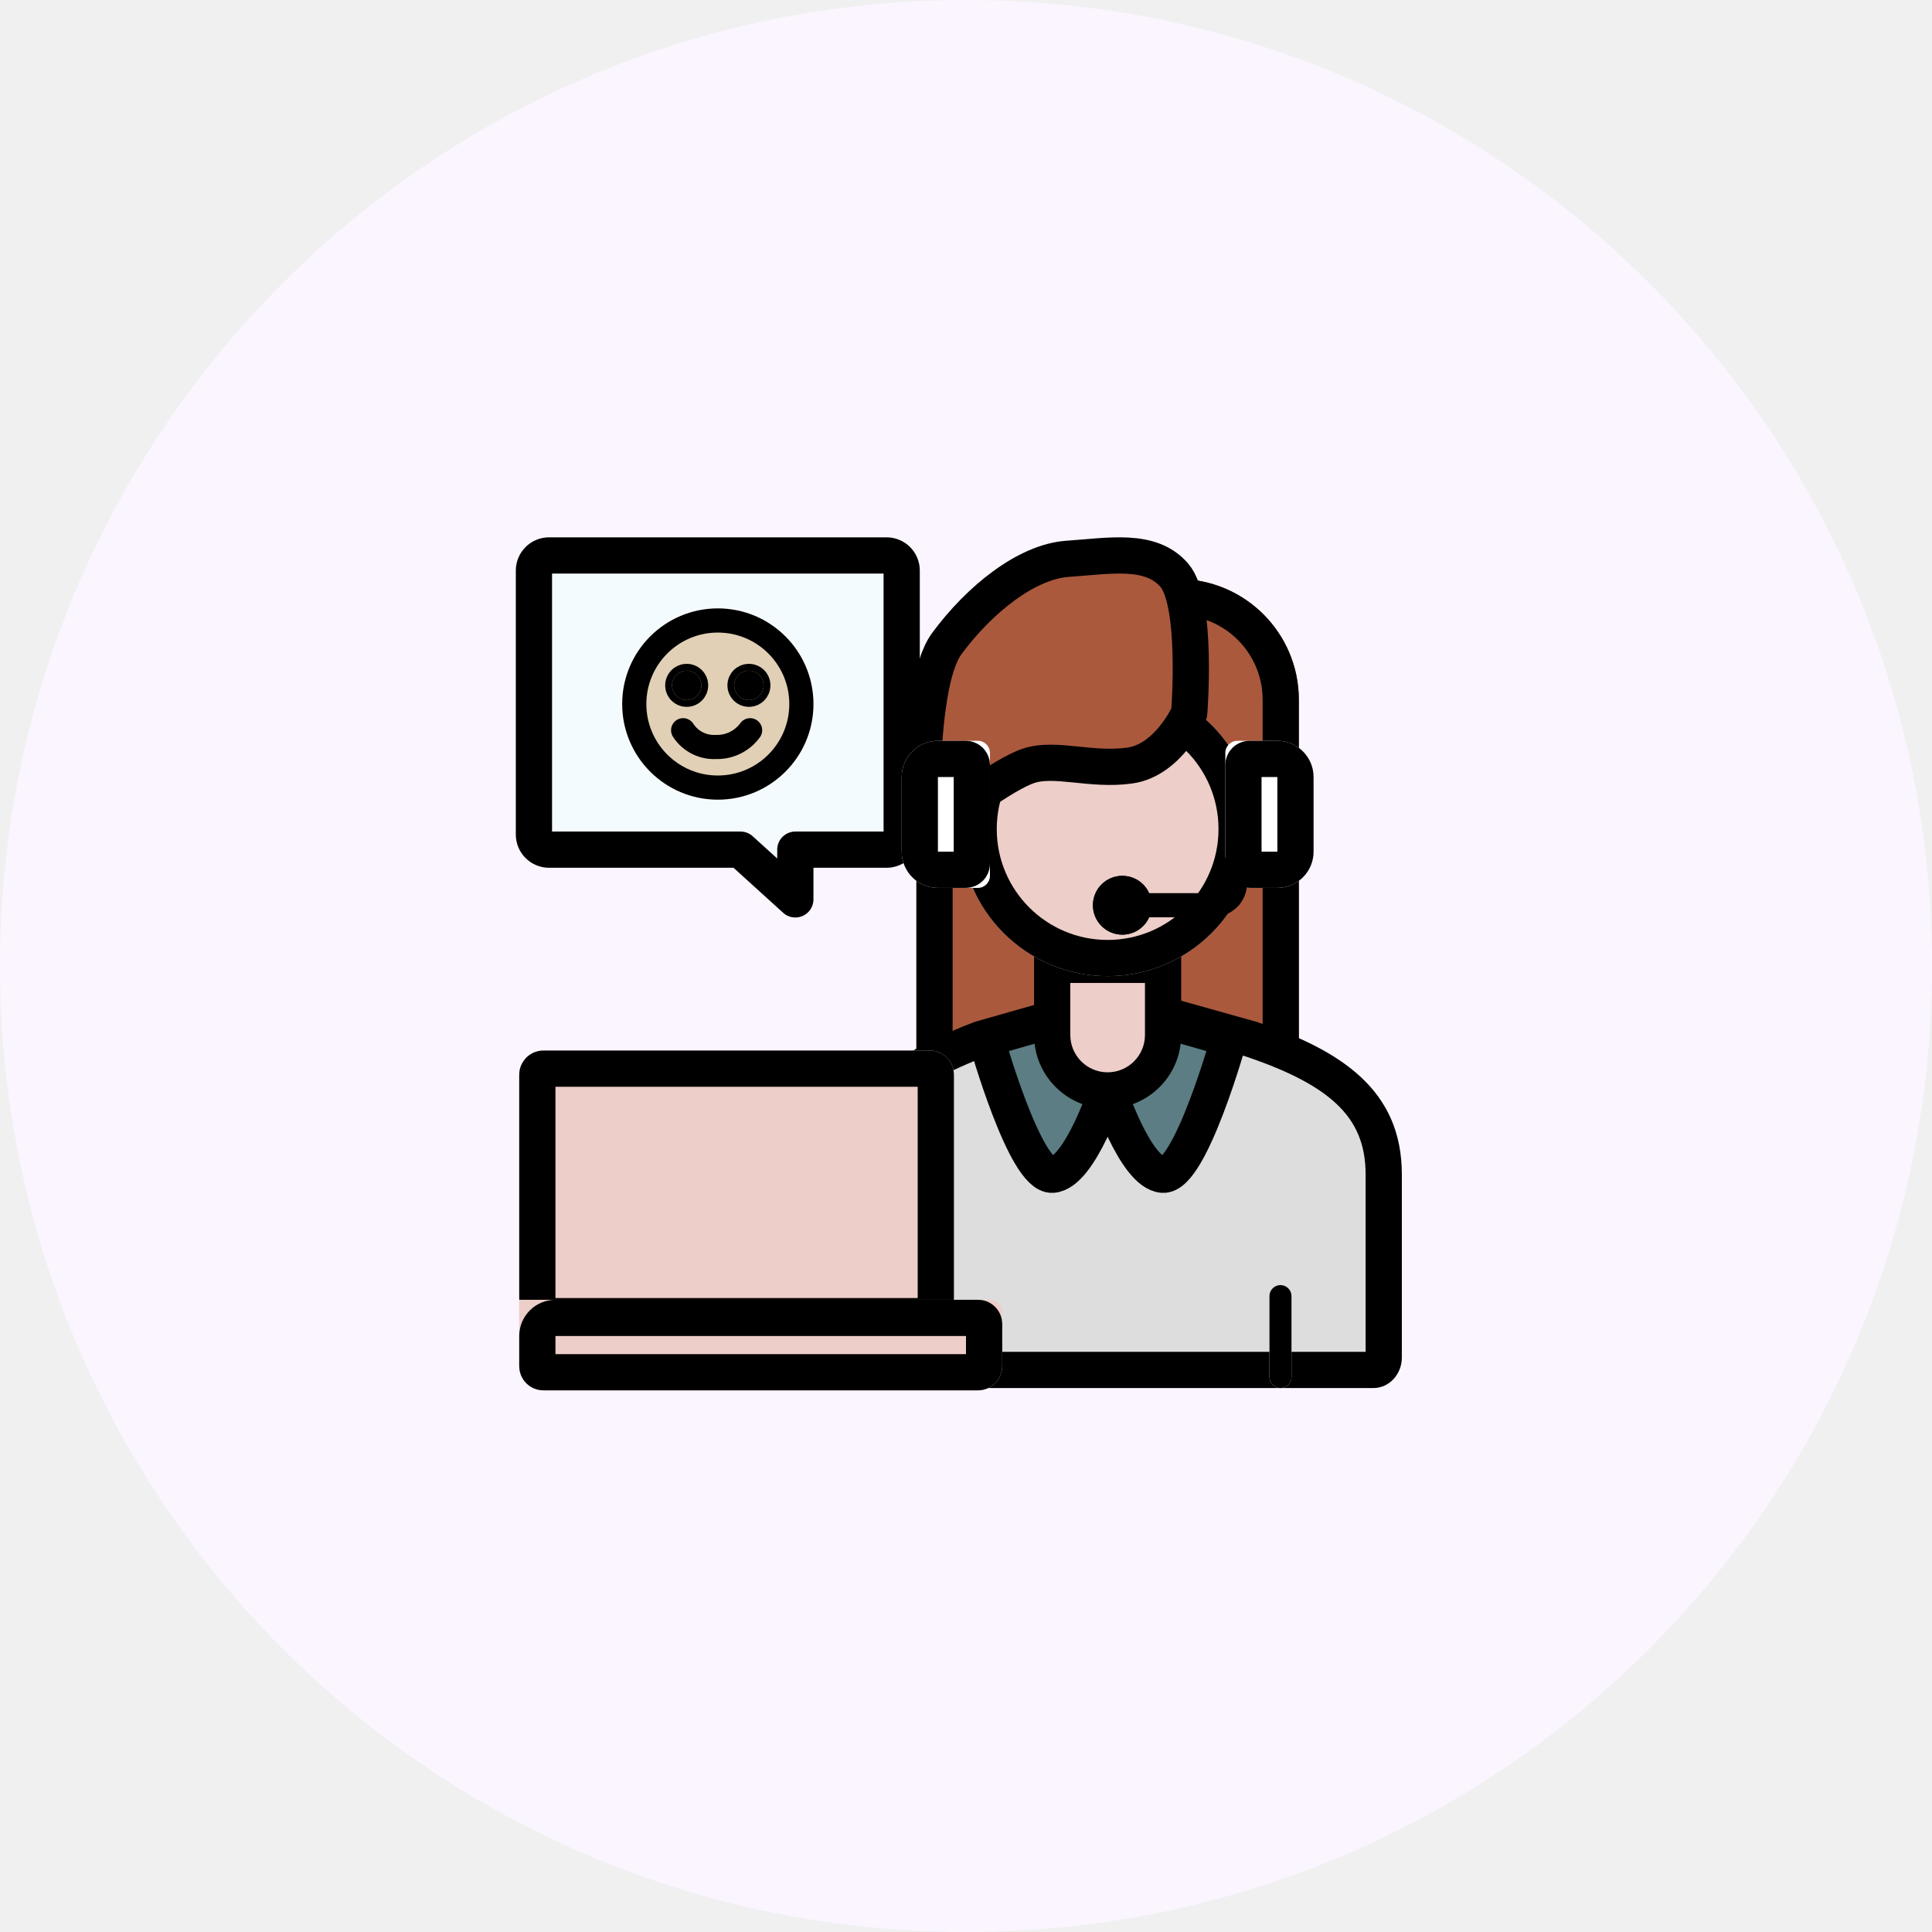
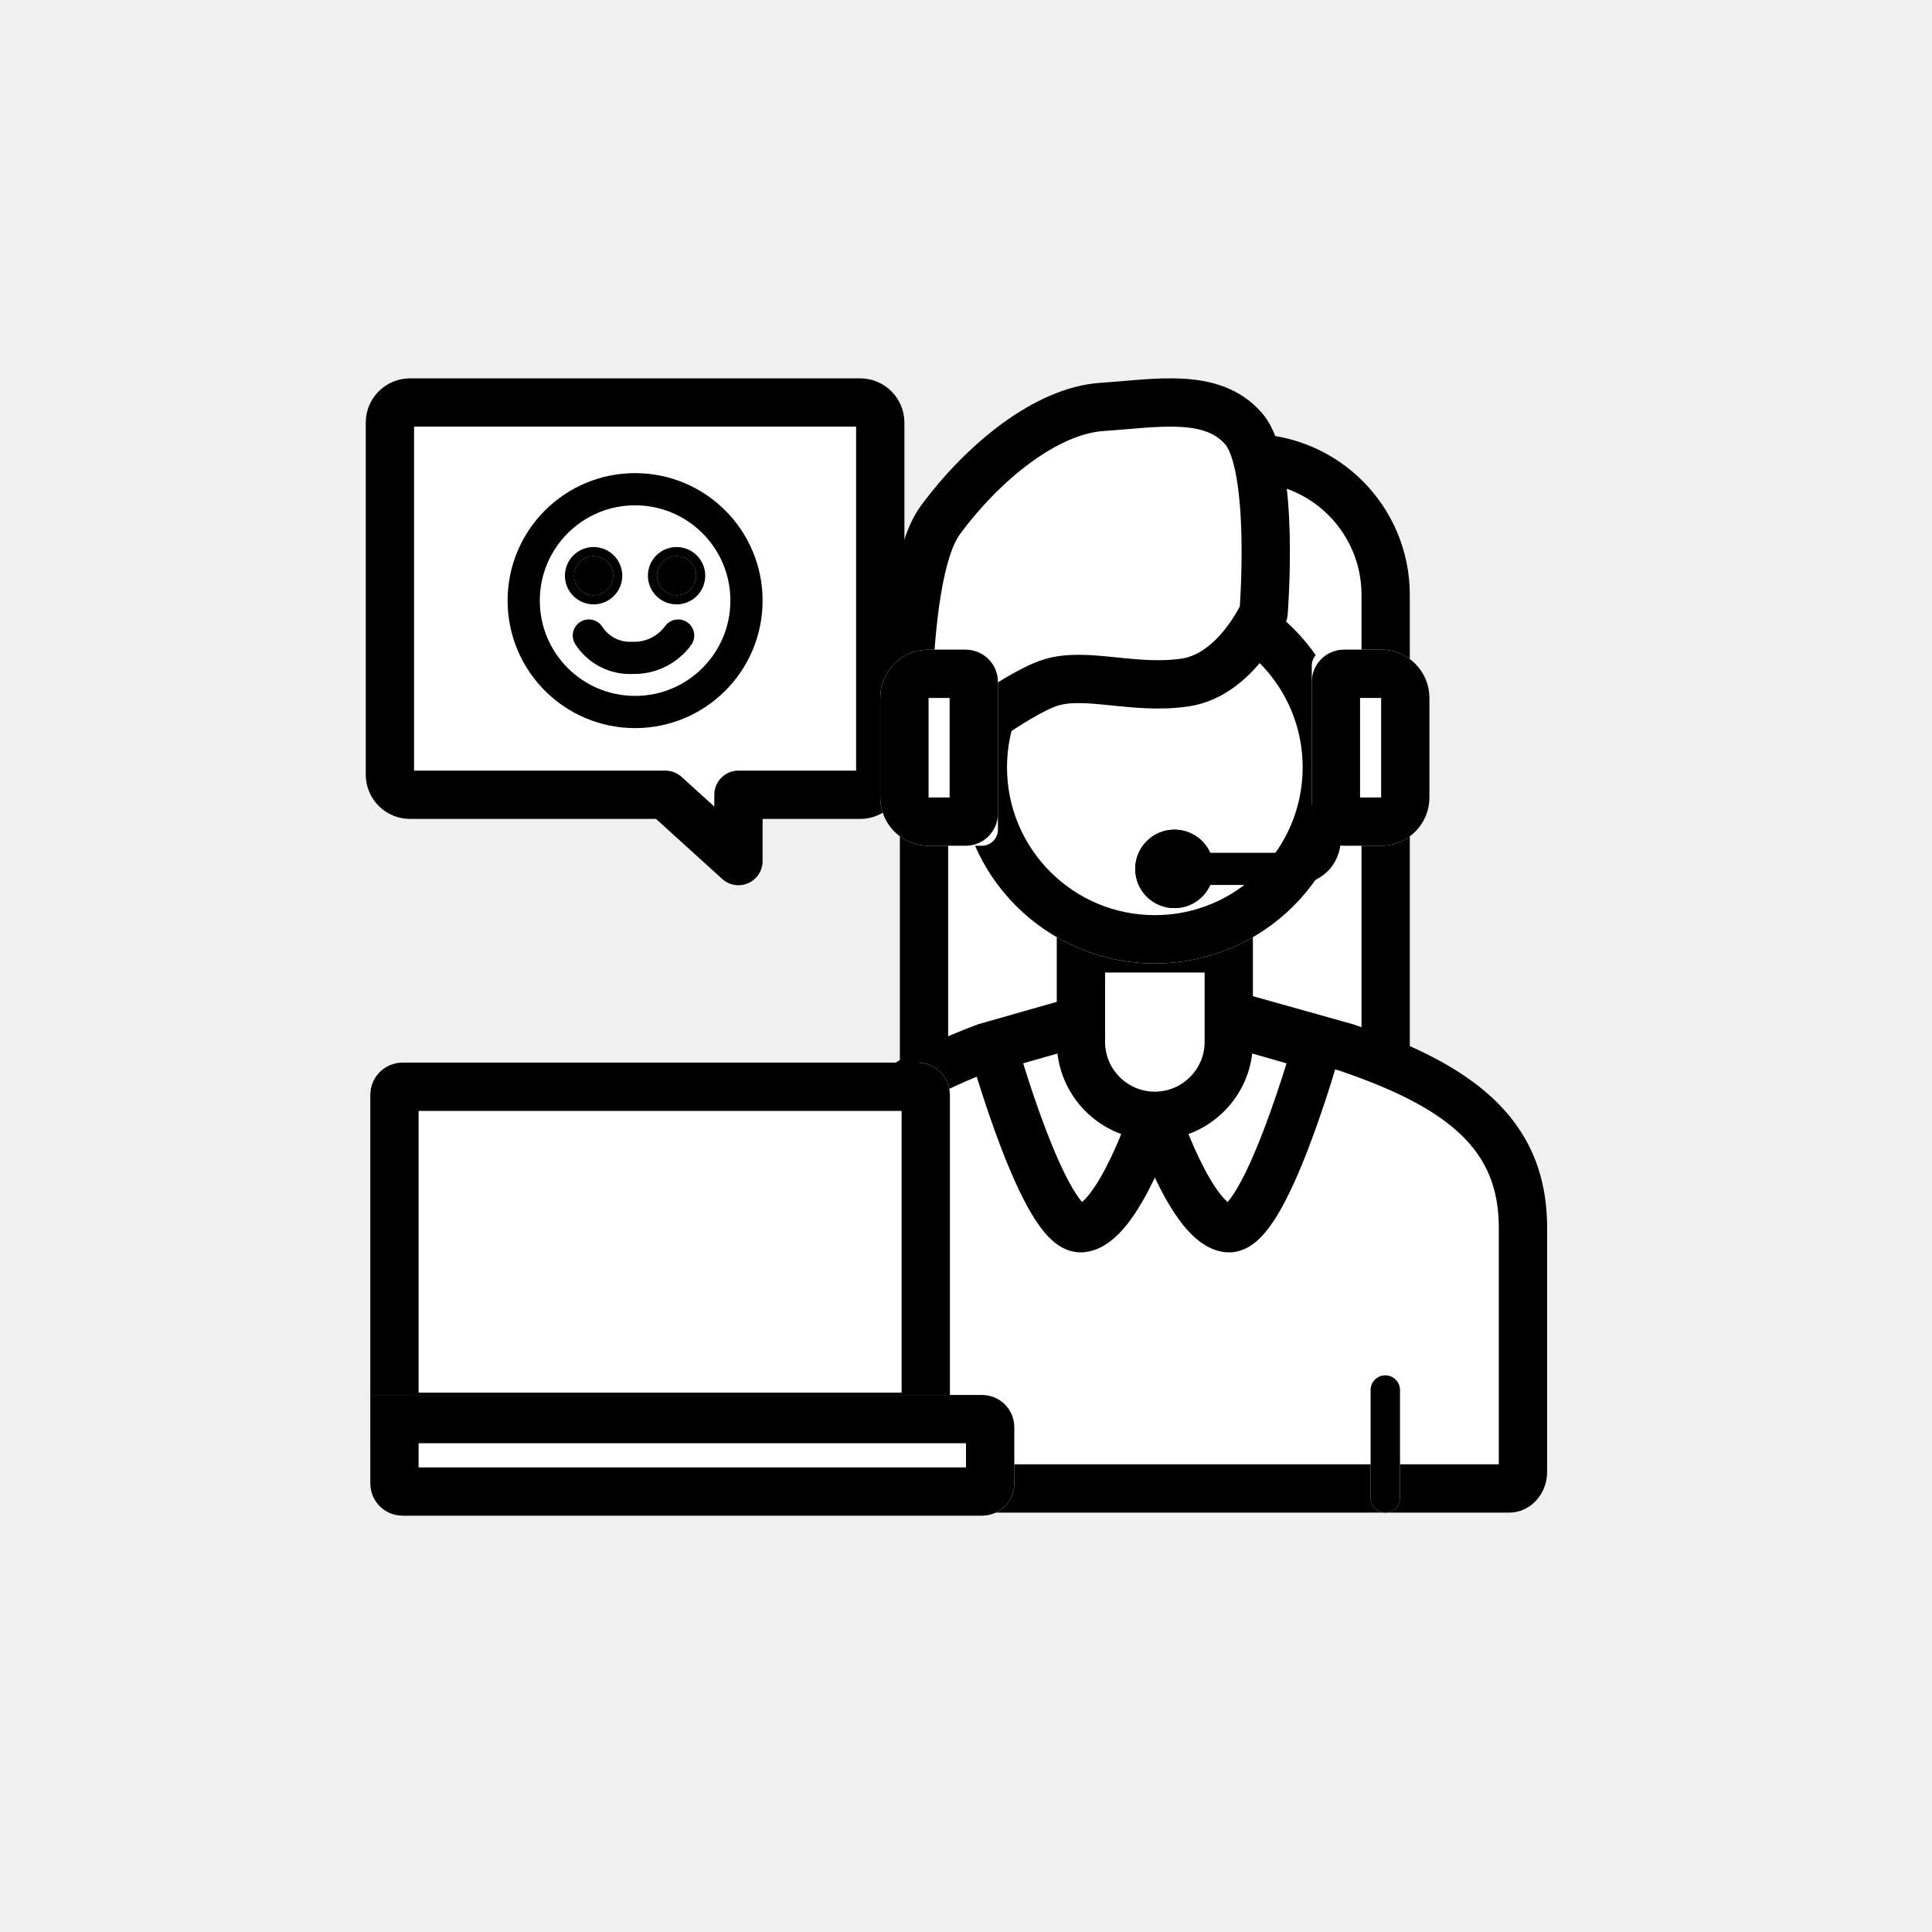
- <svg xmlns="http://www.w3.org/2000/svg" xmlns:xlink="http://www.w3.org/1999/xlink" width="160" height="160" viewBox="0 0 160 160">
+ <svg xmlns="http://www.w3.org/2000/svg" xmlns:xlink="http://www.w3.org/1999/xlink" width="120" height="120" viewBox="0 0 120 120">
  <defs>
    <clipPath id="clip">
      <use xlink:href="#fill" />
    </clipPath>
  </defs>
-   <g id="booking_02" transform="translate(-387 -314)">
-     <circle id="타원_37" data-name="타원 37" cx="80" cy="80" r="80" transform="translate(387 314)" fill="#fbf5ff" />
-     <g id="그룹_516" data-name="그룹 516" transform="translate(430 360)">
-       <g id="사각형_290" data-name="사각형 290" transform="translate(32.892 1.949)" fill="#aa593d" stroke="#000" stroke-width="3">
+   <g id="step02" transform="translate(-381 -408)">
+     <rect id="사각형_832" data-name="사각형 832" width="120" height="120" transform="translate(381 408)" fill="none" />
+     <g id="그룹_1201" data-name="그룹 1201" transform="translate(404 433)">
+       <g id="사각형_290" data-name="사각형 290" transform="translate(32.892 1.949)" fill="#fff" stroke="#000" stroke-width="3">
        <path d="M10,0H21.674a10,10,0,0,1,10,10V45.075a0,0,0,0,1,0,0H0a0,0,0,0,1,0,0V10A10,10,0,0,1,10,0Z" stroke="none" />
-         <path d="M10,1.5H21.674a8.5,8.5,0,0,1,8.5,8.5V42.075a1.5,1.5,0,0,1-1.5,1.5H3a1.5,1.5,0,0,1-1.5-1.5V10A8.5,8.5,0,0,1,10,1.5Z" fill="none" />
+         <path d="M10,1.5H21.674a8.5,8.5,0,0,1,8.5,8.5V43.575a0,0,0,0,1,0,0H1.5a0,0,0,0,1,0,0V10A8.5,8.5,0,0,1,10,1.5Z" fill="none" />
      </g>
-       <g id="패스_146" data-name="패스 146" transform="translate(25.989 37.929)" fill="#ddd">
+       <g id="패스_146" data-name="패스 146" transform="translate(25.989 37.929)" fill="#fff">
        <path d="M 44.75 29.523 L 2.355 29.523 C 1.884 29.523 1.5 29.062 1.5 28.495 L 1.5 13.327 C 1.5 10.572 2.543 8.282 4.69 6.327 C 6.435 4.738 8.838 3.398 12.247 2.112 L 23.32 -1.041 L 34.593 2.12 C 38.373 3.391 40.948 4.743 42.696 6.374 C 44.681 8.226 45.605 10.435 45.605 13.327 L 45.605 28.495 C 45.605 29.062 45.222 29.523 44.75 29.523 Z" stroke="none" />
        <path d="M 23.323 0.517 L 12.718 3.538 C 9.565 4.732 7.269 6.007 5.7 7.436 C 3.858 9.114 3 10.986 3 13.327 L 3 28.023 L 44.105 28.023 L 44.105 13.327 C 44.105 10.88 43.332 9.019 41.673 7.471 C 40.092 5.996 37.701 4.751 34.151 3.554 L 23.323 0.517 M 23.317 -2.6 L 35.035 0.686 C 42.1 3.056 47.105 6.346 47.105 13.327 L 47.105 28.495 C 47.105 29.891 46.051 31.023 44.75 31.023 L 2.355 31.023 C 1.054 31.023 0 29.891 0 28.495 L 0 13.327 C 0 6.346 5.888 2.898 11.776 0.686 L 23.317 -2.6 Z" stroke="none" fill="#000" />
      </g>
-       <path id="패스_147" data-name="패스 147" d="M3244.676,420.58s-2.284,7-4.568,7.157-5.482-11.269-5.482-11.269l4.264-1.218" transform="translate(-3195.946 -376.449)" fill="#5b7d83" stroke="#000" stroke-width="3" />
+       <path id="패스_147" data-name="패스 147" d="M3244.676,420.58s-2.284,7-4.568,7.157-5.482-11.269-5.482-11.269l4.264-1.218" transform="translate(-3195.946 -376.449)" fill="#fff" stroke="#000" stroke-width="3" />
      <g id="사각형_288" data-name="사각형 288" transform="translate(62.13 60.424)" fill="#fff" stroke="#000" stroke-width="3">
        <rect id="fill" width="1.827" height="8.528" rx="0.914" stroke="none" />
        <path d="M0,1.5h1.827M1.5,0v8.528M1.827,7.028h-1.827M0.327,8.528v-8.528" fill="none" clip-path="url(#clip)" />
      </g>
-       <path id="패스_148" data-name="패스 148" d="M3234.625,420.58s2.284,7,4.569,7.157,5.482-11.269,5.482-11.269l-4.264-1.218" transform="translate(-3185.896 -376.449)" fill="#5b7d83" stroke="#000" stroke-width="3" />
-       <g id="합치기_10" data-name="합치기 10" transform="translate(42.638 32.405)" fill="#edcec9">
+       <path id="패스_148" data-name="패스 148" d="M3234.625,420.58s2.284,7,4.569,7.157,5.482-11.269,5.482-11.269l-4.264-1.218" transform="translate(-3185.896 -376.449)" fill="#fff" stroke="#000" stroke-width="3" />
+       <g id="합치기_10" data-name="합치기 10" transform="translate(42.638 32.405)" fill="#fff">
        <path d="M 6.091 11.9 C 3.559 11.9 1.5 9.841 1.5 7.31 L 1.5 1.5 L 10.683 1.5 L 10.683 7.31 C 10.683 9.841 8.623 11.9 6.091 11.9 Z" stroke="none" />
        <path d="M 6.091 10.4 C 7.796 10.4 9.183 9.014 9.183 7.31 L 9.183 3 L 3 3 L 3 7.31 C 3 9.014 4.386 10.4 6.091 10.4 M 6.091 13.4 C 2.727 13.4 -3.85833754990017e-06 10.674 -3.85833754990017e-06 7.31 L -3.85833754990017e-06 -8.999633678286045e-07 L 12.183 -8.999633678286045e-07 L 12.183 7.31 C 12.183 10.674 9.455 13.4 6.091 13.4 Z" stroke="none" fill="#000" />
      </g>
-       <g id="타원_45" data-name="타원 45" transform="translate(36.547 10.477)" fill="#edcec9" stroke="#000" stroke-width="3">
+       <g id="타원_45" data-name="타원 45" transform="translate(36.547 10.477)" fill="#fff" stroke="#000" stroke-width="3">
        <circle cx="12.182" cy="12.182" r="12.182" stroke="none" />
        <circle cx="12.182" cy="12.182" r="10.682" fill="none" />
      </g>
-       <path id="패스_149" data-name="패스 149" d="M3253.457,393.618s-1.714,3.881-4.9,4.337-6.12-.685-8.323,0-6.855,4.337-6.855,4.337l-1.959,3.605s-.734-14.382,1.959-18.034,6.61-6.8,10.037-7.029,6.855-.913,8.814,1.37S3253.457,393.618,3253.457,393.618Z" transform="translate(-3197.973 -380.559)" fill="#aa593d" stroke="#000" stroke-linecap="round" stroke-linejoin="round" stroke-width="3" />
+       <path id="패스_149" data-name="패스 149" d="M3253.457,393.618s-1.714,3.881-4.9,4.337-6.12-.685-8.323,0-6.855,4.337-6.855,4.337l-1.959,3.605s-.734-14.382,1.959-18.034,6.61-6.8,10.037-7.029,6.855-.913,8.814,1.37S3253.457,393.618,3253.457,393.618Z" transform="translate(-3197.973 -380.559)" fill="#fff" stroke="#000" stroke-linecap="round" stroke-linejoin="round" stroke-width="3" />
      <g id="그룹_390" data-name="그룹 390" transform="translate(1.218 0)">
-         <path id="합치기_11" data-name="합치기 11" d="M17.109,24.365H1.25A1.25,1.25,0,0,1,0,23.115V1.25A1.25,1.25,0,0,1,1.25,0H29.206a1.25,1.25,0,0,1,1.25,1.25V23.115a1.25,1.25,0,0,1-1.25,1.25H21.648v4.118Z" transform="translate(0 0)" fill="#f4fbff" stroke="#000" stroke-linecap="round" stroke-linejoin="round" stroke-width="3" />
+         <path id="합치기_11" data-name="합치기 11" d="M17.109,24.365H1.25A1.25,1.25,0,0,1,0,23.115V1.25A1.25,1.25,0,0,1,1.25,0H29.206a1.25,1.25,0,0,1,1.25,1.25V23.115a1.25,1.25,0,0,1-1.25,1.25H21.648v4.118Z" transform="translate(0 0)" fill="#fff" stroke="#000" stroke-linecap="round" stroke-linejoin="round" stroke-width="3" />
      </g>
      <g id="사각형_291" data-name="사각형 291" transform="translate(31.674 15.35)" fill="#fff" stroke="#000" stroke-width="3">
        <path d="M3,0H6.309a1,1,0,0,1,1,1V11.182a1,1,0,0,1-1,1H3a3,3,0,0,1-3-3V3A3,3,0,0,1,3,0Z" stroke="none" />
        <path d="M3,1.5H5.309a.5.5,0,0,1,.5.5v8.182a.5.5,0,0,1-.5.5H3a1.5,1.5,0,0,1-1.5-1.5V3A1.5,1.5,0,0,1,3,1.5Z" fill="none" />
      </g>
      <g id="사각형_292" data-name="사각형 292" transform="translate(65.785 27.532) rotate(180)" fill="#fff" stroke="#000" stroke-width="3">
        <path d="M3,0H6.309a1,1,0,0,1,1,1V11.182a1,1,0,0,1-1,1H3a3,3,0,0,1-3-3V3A3,3,0,0,1,3,0Z" stroke="none" />
        <path d="M3,1.5H5.309a.5.5,0,0,1,.5.5v8.182a.5.5,0,0,1-.5.5H3a1.5,1.5,0,0,1-1.5-1.5V3A1.5,1.5,0,0,1,3,1.5Z" fill="none" />
      </g>
      <path id="패스_150" data-name="패스 150" d="M3243.75,406.6h6.712a2.074,2.074,0,0,0,1.281-.658,1.946,1.946,0,0,0,.427-1.376V403.25" transform="translate(-3192.889 -377.632)" fill="none" stroke="#000" stroke-linecap="round" stroke-linejoin="round" stroke-width="2" />
      <g id="타원_46" data-name="타원 46" transform="translate(47.511 26.532)" stroke="#000" stroke-width="2">
        <circle cx="2.436" cy="2.436" r="2.436" stroke="none" />
        <circle cx="2.436" cy="2.436" r="1.436" fill="none" />
      </g>
-       <g id="사각형_293" data-name="사각형 293" transform="translate(0 41)" fill="#edcec9" stroke="#000" stroke-width="3">
+       <g id="사각형_293" data-name="사각형 293" transform="translate(0 41)" fill="#fff" stroke="#000" stroke-width="3">
        <path d="M2,0H34a2,2,0,0,1,2,2V23.5a0,0,0,0,1,0,0H0a0,0,0,0,1,0,0V2A2,2,0,0,1,2,0Z" stroke="none" />
-         <path d="M2,1.5H34a.5.5,0,0,1,.5.5V20.5A1.5,1.5,0,0,1,33,22H3a1.5,1.5,0,0,1-1.5-1.5V2A.5.5,0,0,1,2,1.5Z" fill="none" />
+         <path d="M2,1.5H34a.5.5,0,0,1,.5.5V22a0,0,0,0,1,0,0H1.5a0,0,0,0,1,0,0V2A.5.5,0,0,1,2,1.5Z" fill="none" />
      </g>
-       <g id="사각형_294" data-name="사각형 294" transform="translate(0 61.643)" fill="#edcec9" stroke="#000" stroke-width="3">
+       <g id="사각형_294" data-name="사각형 294" transform="translate(0 61.643)" fill="#fff" stroke="#000" stroke-width="3">
        <path d="M0,0H39a1,1,0,0,1,1,1V5.5a2,2,0,0,1-2,2H2a2,2,0,0,1-2-2V0A0,0,0,0,1,0,0Z" stroke="none" />
-         <path d="M3,1.5H38a.5.5,0,0,1,.5.5V5.5A.5.5,0,0,1,38,6H2a.5.5,0,0,1-.5-.5V3A1.5,1.5,0,0,1,3,1.5Z" fill="none" />
+         <path d="M1.5,1.5H38a.5.5,0,0,1,.5.5V5.5A.5.5,0,0,1,38,6H2a.5.5,0,0,1-.5-.5v-4A0,0,0,0,1,1.5,1.5Z" fill="none" />
      </g>
      <g id="그룹_391" data-name="그룹 391" transform="translate(8.528 4.386)">
-         <g id="타원_47" data-name="타원 47" transform="translate(0)" fill="#e1d0b6" stroke="#000" stroke-width="2">
+         <g id="타원_47" data-name="타원 47" transform="translate(0)" fill="#fff" stroke="#000" stroke-width="2">
          <circle cx="7.919" cy="7.919" r="7.919" stroke="none" />
          <circle cx="7.919" cy="7.919" r="6.919" fill="none" />
        </g>
        <g id="타원_48" data-name="타원 48" transform="translate(4.123 5.154)" stroke="#000" stroke-width="3">
          <circle cx="1.218" cy="1.218" r="1.218" stroke="none" />
          <circle cx="1.218" cy="1.218" r="0.282" fill="none" />
        </g>
        <g id="타원_49" data-name="타원 49" transform="translate(9.277 5.154)" stroke="#000" stroke-width="3">
          <circle cx="1.218" cy="1.218" r="1.218" stroke="none" />
          <circle cx="1.218" cy="1.218" r="0.282" fill="none" />
        </g>
        <path id="패스_152" data-name="패스 152" d="M3291,396.4a3.033,3.033,0,0,0,2.712,1.387,3.373,3.373,0,0,0,2.835-1.387" transform="translate(-3285.954 -386.312)" fill="none" stroke="#000" stroke-linecap="round" stroke-linejoin="round" stroke-width="2" />
      </g>
    </g>
  </g>
</svg>
